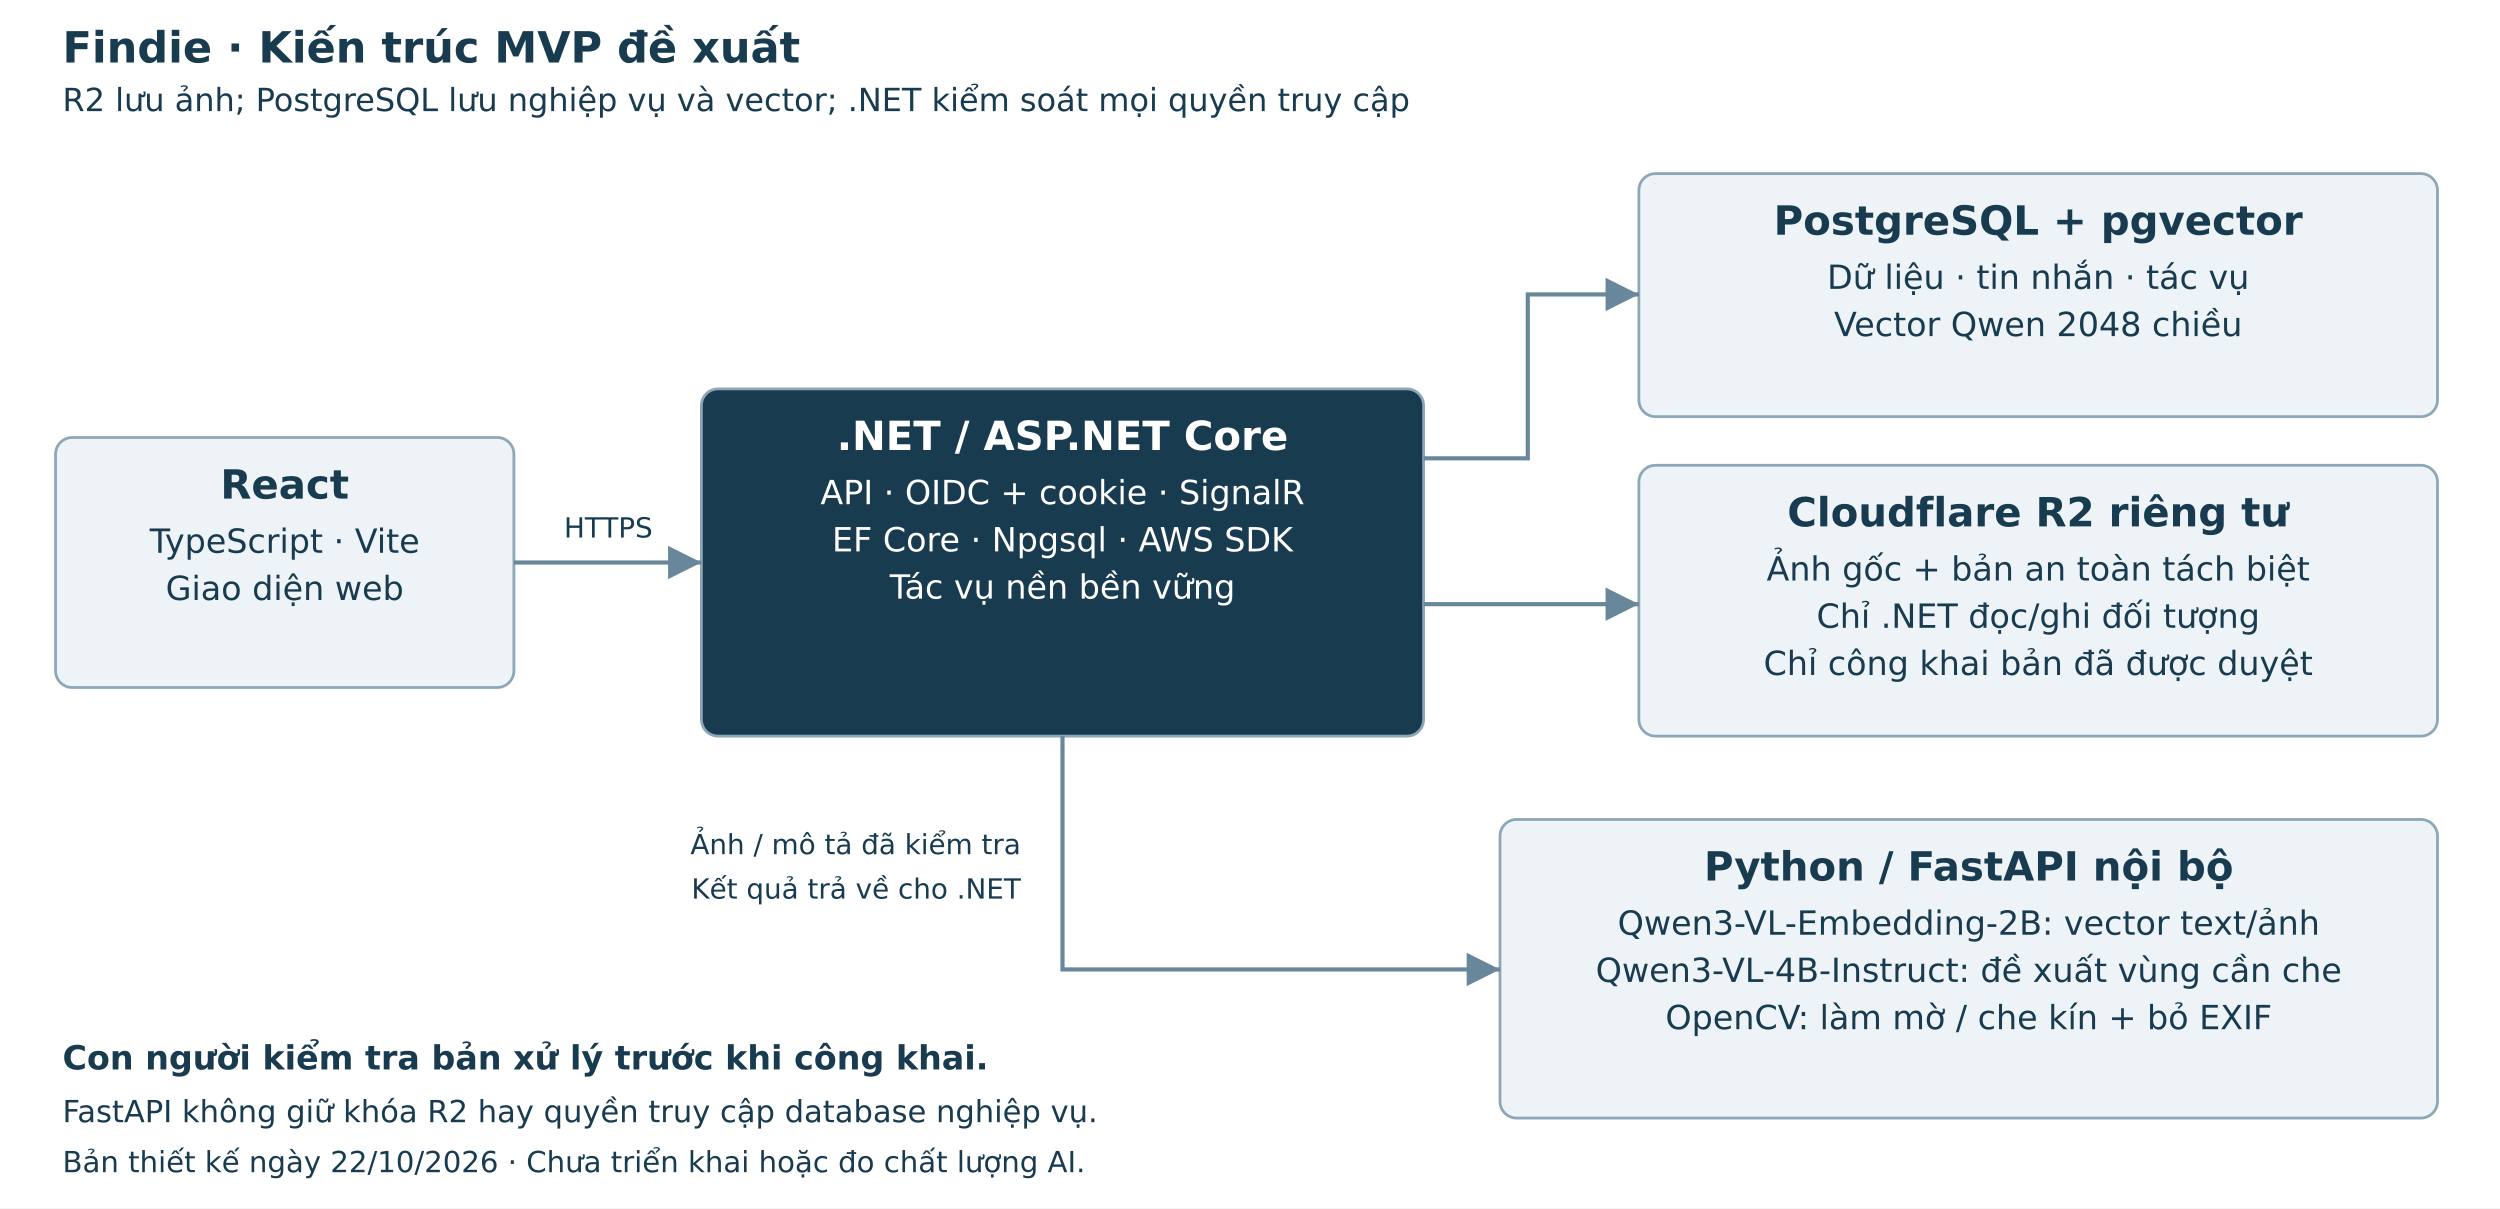
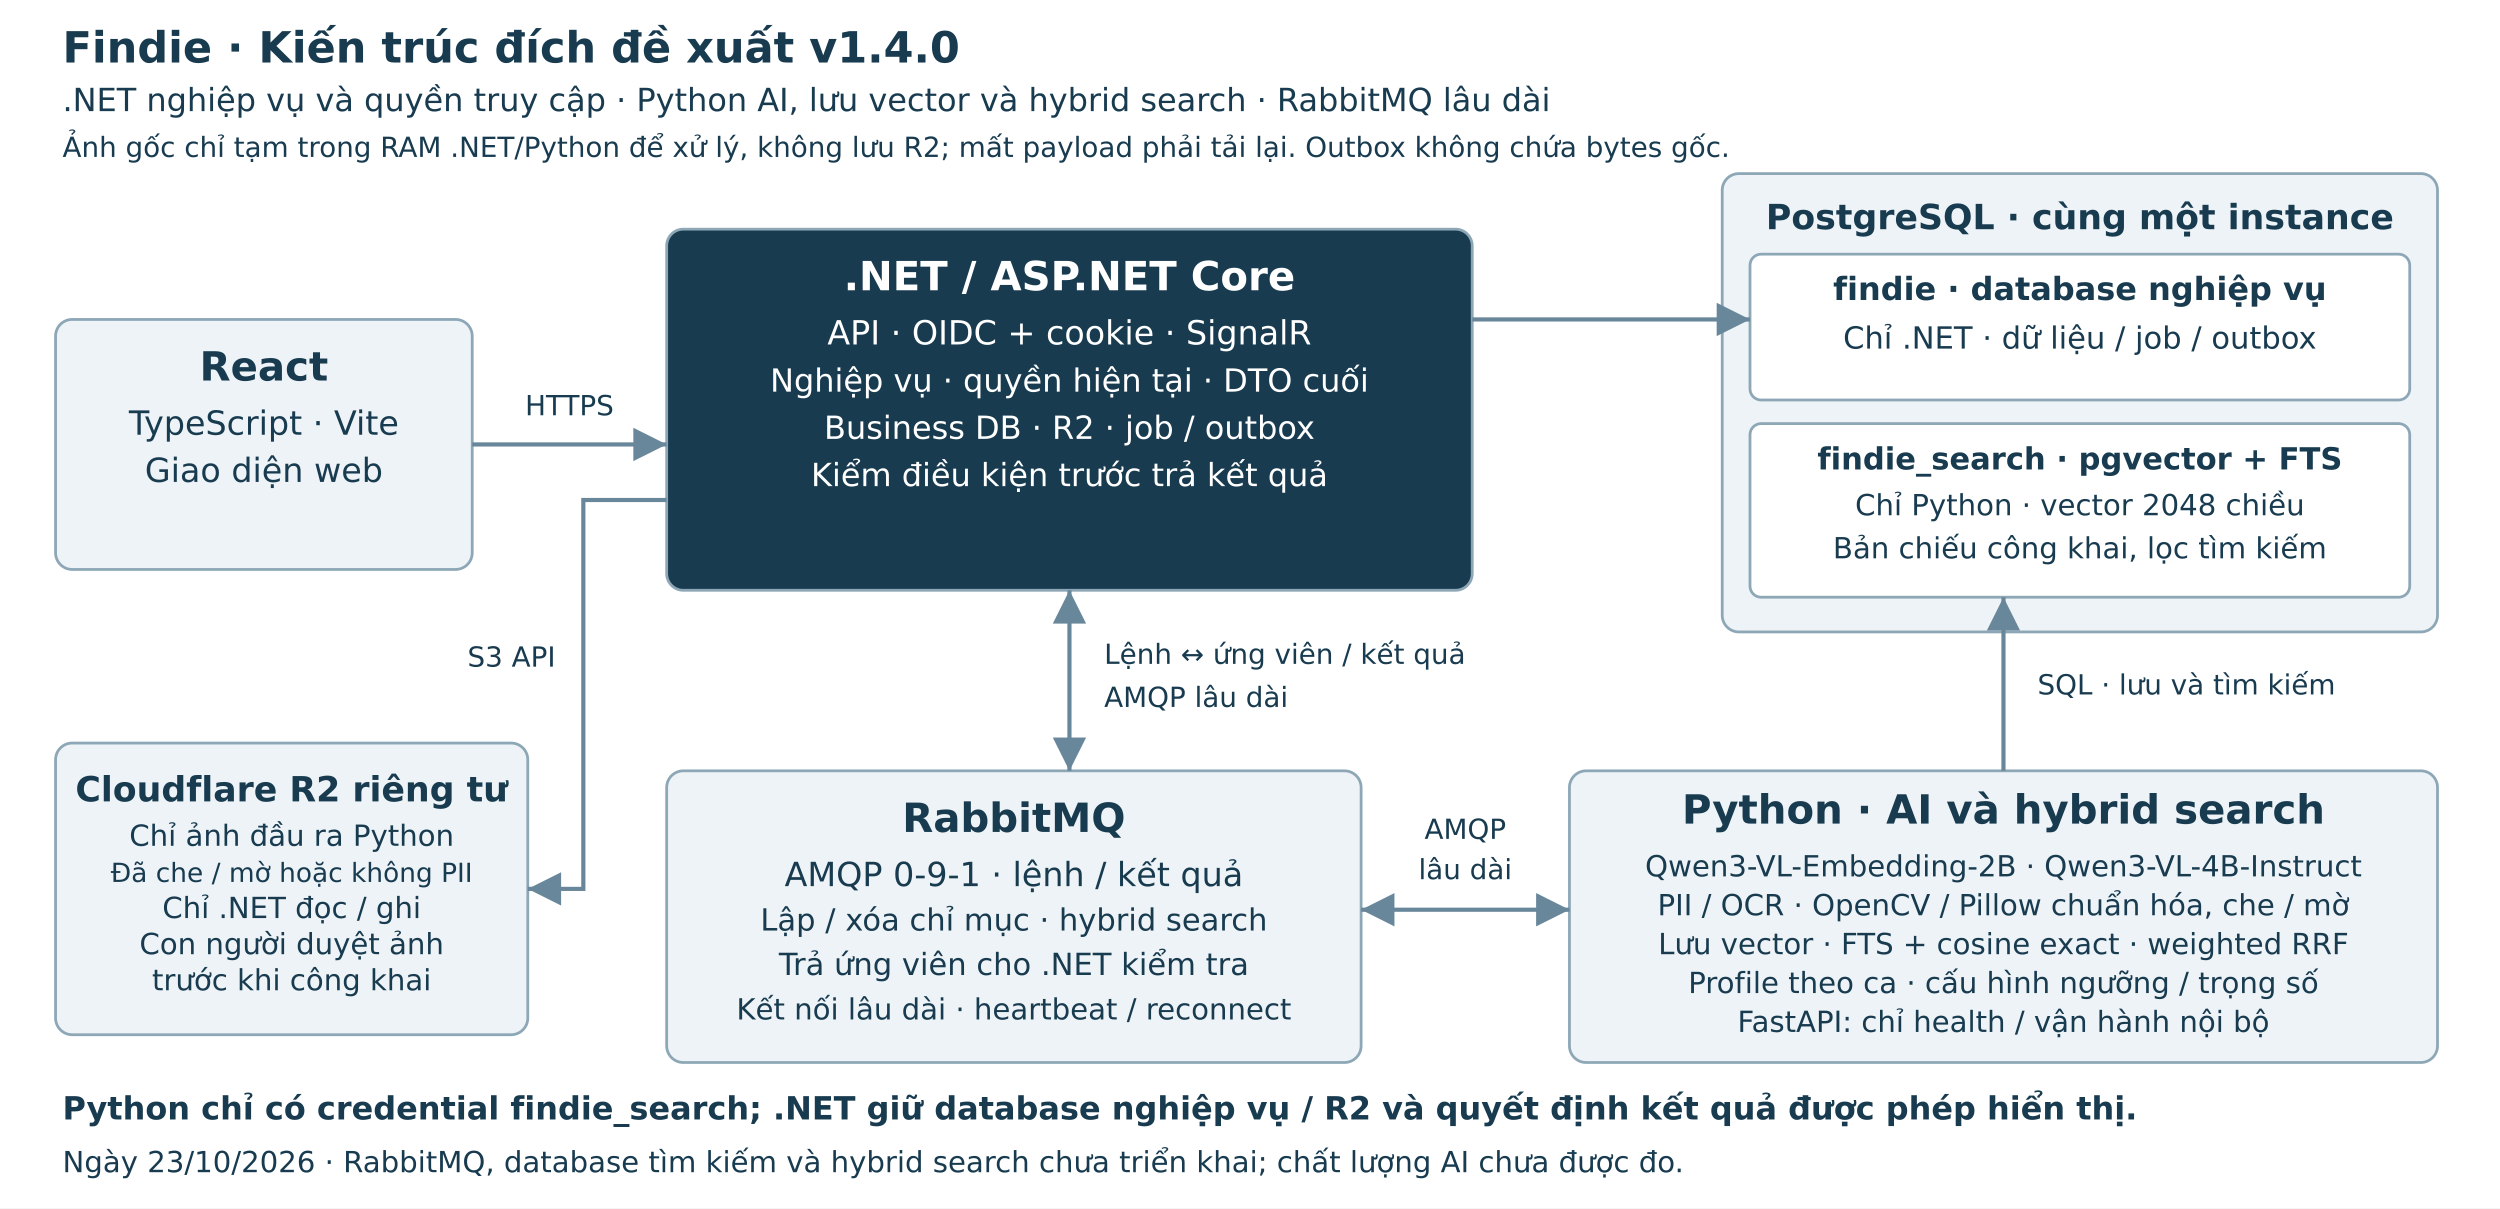
<svg xmlns="http://www.w3.org/2000/svg" width="1800" height="870" viewBox="0 0 1800 870">
  <defs>
-     <marker id="arrow" markerWidth="10" markerHeight="10" refX="8" refY="4" orient="auto">
+     <marker id="arrow" markerWidth="10" markerHeight="10" refX="8" refY="4" orient="auto-start-reverse">
      <path d="M0,0 L8,4 L0,8" fill="#68879a" />
    </marker>
  </defs>
  <rect width="1800" height="870" fill="white" />
-   <text x="45" y="45" font-family="DejaVu Sans,Arial,sans-serif" font-size="31" font-weight="bold" fill="#183b50" text-anchor="start">Findie · Kiến trúc MVP đề xuất</text>
-   <text x="45" y="80" font-family="DejaVu Sans,Arial,sans-serif" font-size="23" font-weight="normal" fill="#183b50" text-anchor="start">R2 lưu ảnh; PostgreSQL lưu nghiệp vụ và vector; .NET kiểm soát mọi quyền truy cập</text>
-   <rect x="40" y="315" width="330" height="180" rx="12" fill="#edf3f6" stroke="#8da7b6" stroke-width="2" />
-   <text x="205.0" y="359" font-family="DejaVu Sans,Arial,sans-serif" font-size="29" font-weight="bold" fill="#183b50" text-anchor="middle">React</text>
-   <text x="205.0" y="398" font-family="DejaVu Sans,Arial,sans-serif" font-size="24" font-weight="normal" fill="#183b50" text-anchor="middle">TypeScript · Vite</text>
-   <text x="205.0" y="432" font-family="DejaVu Sans,Arial,sans-serif" font-size="24" font-weight="normal" fill="#183b50" text-anchor="middle">Giao diện web</text>
-   <rect x="505" y="280" width="520" height="250" rx="12" fill="#183b50" stroke="#8da7b6" stroke-width="2" />
-   <text x="765.0" y="324" font-family="DejaVu Sans,Arial,sans-serif" font-size="29" font-weight="bold" fill="white" text-anchor="middle">.NET / ASP.NET Core</text>
-   <text x="765.0" y="363" font-family="DejaVu Sans,Arial,sans-serif" font-size="24" font-weight="normal" fill="white" text-anchor="middle">API · OIDC + cookie · SignalR</text>
-   <text x="765.0" y="397" font-family="DejaVu Sans,Arial,sans-serif" font-size="24" font-weight="normal" fill="white" text-anchor="middle">EF Core · Npgsql · AWS SDK</text>
-   <text x="765.0" y="431" font-family="DejaVu Sans,Arial,sans-serif" font-size="24" font-weight="normal" fill="white" text-anchor="middle">Tác vụ nền bền vững</text>
-   <rect x="1180" y="125" width="575" height="175" rx="12" fill="#edf3f6" stroke="#8da7b6" stroke-width="2" />
-   <text x="1467.5" y="169" font-family="DejaVu Sans,Arial,sans-serif" font-size="29" font-weight="bold" fill="#183b50" text-anchor="middle">PostgreSQL + pgvector</text>
-   <text x="1467.5" y="208" font-family="DejaVu Sans,Arial,sans-serif" font-size="24" font-weight="normal" fill="#183b50" text-anchor="middle">Dữ liệu · tin nhắn · tác vụ</text>
-   <text x="1467.5" y="242" font-family="DejaVu Sans,Arial,sans-serif" font-size="24" font-weight="normal" fill="#183b50" text-anchor="middle">Vector Qwen 2048 chiều</text>
-   <rect x="1180" y="335" width="575" height="195" rx="12" fill="#edf3f6" stroke="#8da7b6" stroke-width="2" />
-   <text x="1467.5" y="379" font-family="DejaVu Sans,Arial,sans-serif" font-size="29" font-weight="bold" fill="#183b50" text-anchor="middle">Cloudflare R2 riêng tư</text>
-   <text x="1467.5" y="418" font-family="DejaVu Sans,Arial,sans-serif" font-size="24" font-weight="normal" fill="#183b50" text-anchor="middle">Ảnh gốc + bản an toàn tách biệt</text>
-   <text x="1467.5" y="452" font-family="DejaVu Sans,Arial,sans-serif" font-size="24" font-weight="normal" fill="#183b50" text-anchor="middle">Chỉ .NET đọc/ghi đối tượng</text>
-   <text x="1467.5" y="486" font-family="DejaVu Sans,Arial,sans-serif" font-size="24" font-weight="normal" fill="#183b50" text-anchor="middle">Chỉ công khai bản đã được duyệt</text>
-   <rect x="1080" y="590" width="675" height="215" rx="12" fill="#edf3f6" stroke="#8da7b6" stroke-width="2" />
-   <text x="1417.5" y="634" font-family="DejaVu Sans,Arial,sans-serif" font-size="29" font-weight="bold" fill="#183b50" text-anchor="middle">Python / FastAPI nội bộ</text>
-   <text x="1417.5" y="673" font-family="DejaVu Sans,Arial,sans-serif" font-size="24" font-weight="normal" fill="#183b50" text-anchor="middle">Qwen3-VL-Embedding-2B: vector text/ảnh</text>
-   <text x="1417.5" y="707" font-family="DejaVu Sans,Arial,sans-serif" font-size="24" font-weight="normal" fill="#183b50" text-anchor="middle">Qwen3-VL-4B-Instruct: đề xuất vùng cần che</text>
-   <text x="1417.5" y="741" font-family="DejaVu Sans,Arial,sans-serif" font-size="24" font-weight="normal" fill="#183b50" text-anchor="middle">OpenCV: làm mờ / che kín + bỏ EXIF</text>
-   <path d="M370,405 H505" fill="none" stroke="#68879a" stroke-width="3" marker-end="url(#arrow)" />
-   <text x="438" y="387" font-family="DejaVu Sans,Arial,sans-serif" font-size="20" font-weight="normal" fill="#183b50" text-anchor="middle">HTTPS</text>
-   <path d="M1025,330 H1100 V212 H1180" fill="none" stroke="#68879a" stroke-width="3" marker-end="url(#arrow)" />
-   <path d="M1025,435 H1180" fill="none" stroke="#68879a" stroke-width="3" marker-end="url(#arrow)" />
-   <path d="M765,530 V698 H1080" fill="none" stroke="#68879a" stroke-width="3" marker-end="url(#arrow)" />
-   <text x="735" y="615" font-family="DejaVu Sans,Arial,sans-serif" font-size="20" font-weight="normal" fill="#183b50" text-anchor="end">Ảnh / mô tả đã kiểm tra</text>
-   <text x="735" y="647" font-family="DejaVu Sans,Arial,sans-serif" font-size="20" font-weight="normal" fill="#183b50" text-anchor="end">Kết quả trả về cho .NET</text>
-   <text x="45" y="770" font-family="DejaVu Sans,Arial,sans-serif" font-size="24" font-weight="bold" fill="#183b50" text-anchor="start">Con người kiểm tra bản xử lý trước khi công khai.</text>
-   <text x="45" y="808" font-family="DejaVu Sans,Arial,sans-serif" font-size="22" font-weight="normal" fill="#183b50" text-anchor="start">FastAPI không giữ khóa R2 hay quyền truy cập database nghiệp vụ.</text>
-   <text x="45" y="844" font-family="DejaVu Sans,Arial,sans-serif" font-size="21" font-weight="normal" fill="#183b50" text-anchor="start">Bản thiết kế ngày 22/10/2026 · Chưa triển khai hoặc đo chất lượng AI.</text>
+   <g font-family="DejaVu Sans,Arial,sans-serif" fill="#183b50">
+     <text x="45" y="45" font-size="31" font-weight="bold">Findie · Kiến trúc đích đề xuất v1.4.0</text>
+     <text x="45" y="80" font-size="23">.NET nghiệp vụ và quyền truy cập · Python AI, lưu vector và hybrid search · RabbitMQ lâu dài</text>
+     <text x="45" y="113" font-size="20">Ảnh gốc chỉ tạm trong RAM .NET/Python để xử lý, không lưu R2; mất payload phải tải lại. Outbox không chứa bytes gốc.</text>
+     <rect x="40" y="230" width="300" height="180" rx="12" fill="#edf3f6" stroke="#8da7b6" stroke-width="2" />
+     <g text-anchor="middle">
+       <text x="190" y="274" font-size="29" font-weight="bold">React</text>
+       <text x="190" y="313" font-size="24">TypeScript · Vite</text>
+       <text x="190" y="347" font-size="24">Giao diện web</text>
+     </g>
+     <rect x="480" y="165" width="580" height="260" rx="12" fill="#183b50" stroke="#8da7b6" stroke-width="2" />
+     <g text-anchor="middle" fill="white">
+       <text x="770" y="209" font-size="29" font-weight="bold">.NET / ASP.NET Core</text>
+       <text x="770" y="248" font-size="24">API · OIDC + cookie · SignalR</text>
+       <text x="770" y="282" font-size="23">Nghiệp vụ · quyền hiện tại · DTO cuối</text>
+       <text x="770" y="316" font-size="23">Business DB · R2 · job / outbox</text>
+       <text x="770" y="350" font-size="23">Kiểm điều kiện trước trả kết quả</text>
+     </g>
+     <rect x="1240" y="125" width="515" height="330" rx="12" fill="#edf3f6" stroke="#8da7b6" stroke-width="2" />
+     <text x="1497.5" y="165" font-size="25" font-weight="bold" text-anchor="middle">PostgreSQL · cùng một instance</text>
+     <rect x="1260" y="183" width="475" height="105" rx="8" fill="white" stroke="#8da7b6" stroke-width="2" />
+     <g text-anchor="middle">
+       <text x="1497.5" y="216" font-size="23" font-weight="bold">findie · database nghiệp vụ</text>
+       <text x="1497.5" y="251" font-size="22">Chỉ .NET · dữ liệu / job / outbox</text>
+     </g>
+     <rect x="1260" y="305" width="475" height="125" rx="8" fill="white" stroke="#8da7b6" stroke-width="2" />
+     <g text-anchor="middle">
+       <text x="1497.5" y="338" font-size="22" font-weight="bold">findie_search · pgvector + FTS</text>
+       <text x="1497.5" y="371" font-size="21">Chỉ Python · vector 2048 chiều</text>
+       <text x="1497.5" y="402" font-size="21">Bản chiếu công khai, lọc tìm kiếm</text>
+     </g>
+     <rect x="40" y="535" width="340" height="210" rx="12" fill="#edf3f6" stroke="#8da7b6" stroke-width="2" />
+     <g text-anchor="middle">
+       <text x="210" y="577" font-size="25" font-weight="bold">Cloudflare R2 riêng tư</text>
+       <text x="210" y="609" font-size="21">Chỉ ảnh đầu ra Python</text>
+       <text x="210" y="635" font-size="19">Đã che / mờ hoặc không PII</text>
+       <text x="210" y="661" font-size="21">Chỉ .NET đọc / ghi</text>
+       <text x="210" y="687" font-size="21">Con người duyệt ảnh</text>
+       <text x="210" y="713" font-size="21">trước khi công khai</text>
+     </g>
+     <rect x="480" y="555" width="500" height="210" rx="12" fill="#edf3f6" stroke="#8da7b6" stroke-width="2" />
+     <g text-anchor="middle">
+       <text x="730" y="599" font-size="29" font-weight="bold">RabbitMQ</text>
+       <text x="730" y="638" font-size="24">AMQP 0-9-1 · lệnh / kết quả</text>
+       <text x="730" y="670" font-size="22">Lập / xóa chỉ mục · hybrid search</text>
+       <text x="730" y="702" font-size="22">Trả ứng viên cho .NET kiểm tra</text>
+       <text x="730" y="734" font-size="21">Kết nối lâu dài · heartbeat / reconnect</text>
+     </g>
+     <rect x="1130" y="555" width="625" height="210" rx="12" fill="#edf3f6" stroke="#8da7b6" stroke-width="2" />
+     <g text-anchor="middle">
+       <text x="1442.5" y="593" font-size="29" font-weight="bold">Python · AI và hybrid search</text>
+       <text x="1442.5" y="631" font-size="21">Qwen3-VL-Embedding-2B · Qwen3-VL-4B-Instruct</text>
+       <text x="1442.5" y="659" font-size="21">PII / OCR · OpenCV / Pillow chuẩn hóa, che / mờ</text>
+       <text x="1442.5" y="687" font-size="21">Lưu vector · FTS + cosine exact · weighted RRF</text>
+       <text x="1442.5" y="715" font-size="21">Profile theo ca · cấu hình ngưỡng / trọng số</text>
+       <text x="1442.5" y="743" font-size="21">FastAPI: chỉ health / vận hành nội bộ</text>
+     </g>
+     <g fill="none" stroke="#68879a" stroke-width="3" marker-end="url(#arrow)">
+       <path d="M340,320 H480" />
+       <path d="M1060,230 H1260" />
+       <path d="M480,360 H420 V640 H380" />
+       <path d="M770,425 V555" marker-start="url(#arrow)" />
+       <path d="M980,655 H1130" marker-start="url(#arrow)" />
+       <path d="M1442.5,555 V430" />
+     </g>
+     <text x="410" y="299" font-size="20" text-anchor="middle">HTTPS</text>
+     <text x="400" y="480" font-size="20" text-anchor="end">S3 API</text>
+     <text x="795" y="478" font-size="20">Lệnh ↔ ứng viên / kết quả</text>
+     <text x="795" y="509" font-size="20">AMQP lâu dài</text>
+     <text x="1055" y="604" font-size="20" text-anchor="middle">AMQP</text>
+     <text x="1055" y="633" font-size="20" text-anchor="middle">lâu dài</text>
+     <text x="1467" y="500" font-size="20">SQL · lưu và tìm kiếm</text>
+     <text x="45" y="806" font-size="23" font-weight="bold">Python chỉ có credential findie_search; .NET giữ database nghiệp vụ / R2 và quyết định kết quả được phép hiển thị.</text>
+     <text x="45" y="844" font-size="21">Ngày 23/10/2026 · RabbitMQ, database tìm kiếm và hybrid search chưa triển khai; chất lượng AI chưa được đo.</text>
+   </g>
</svg>
